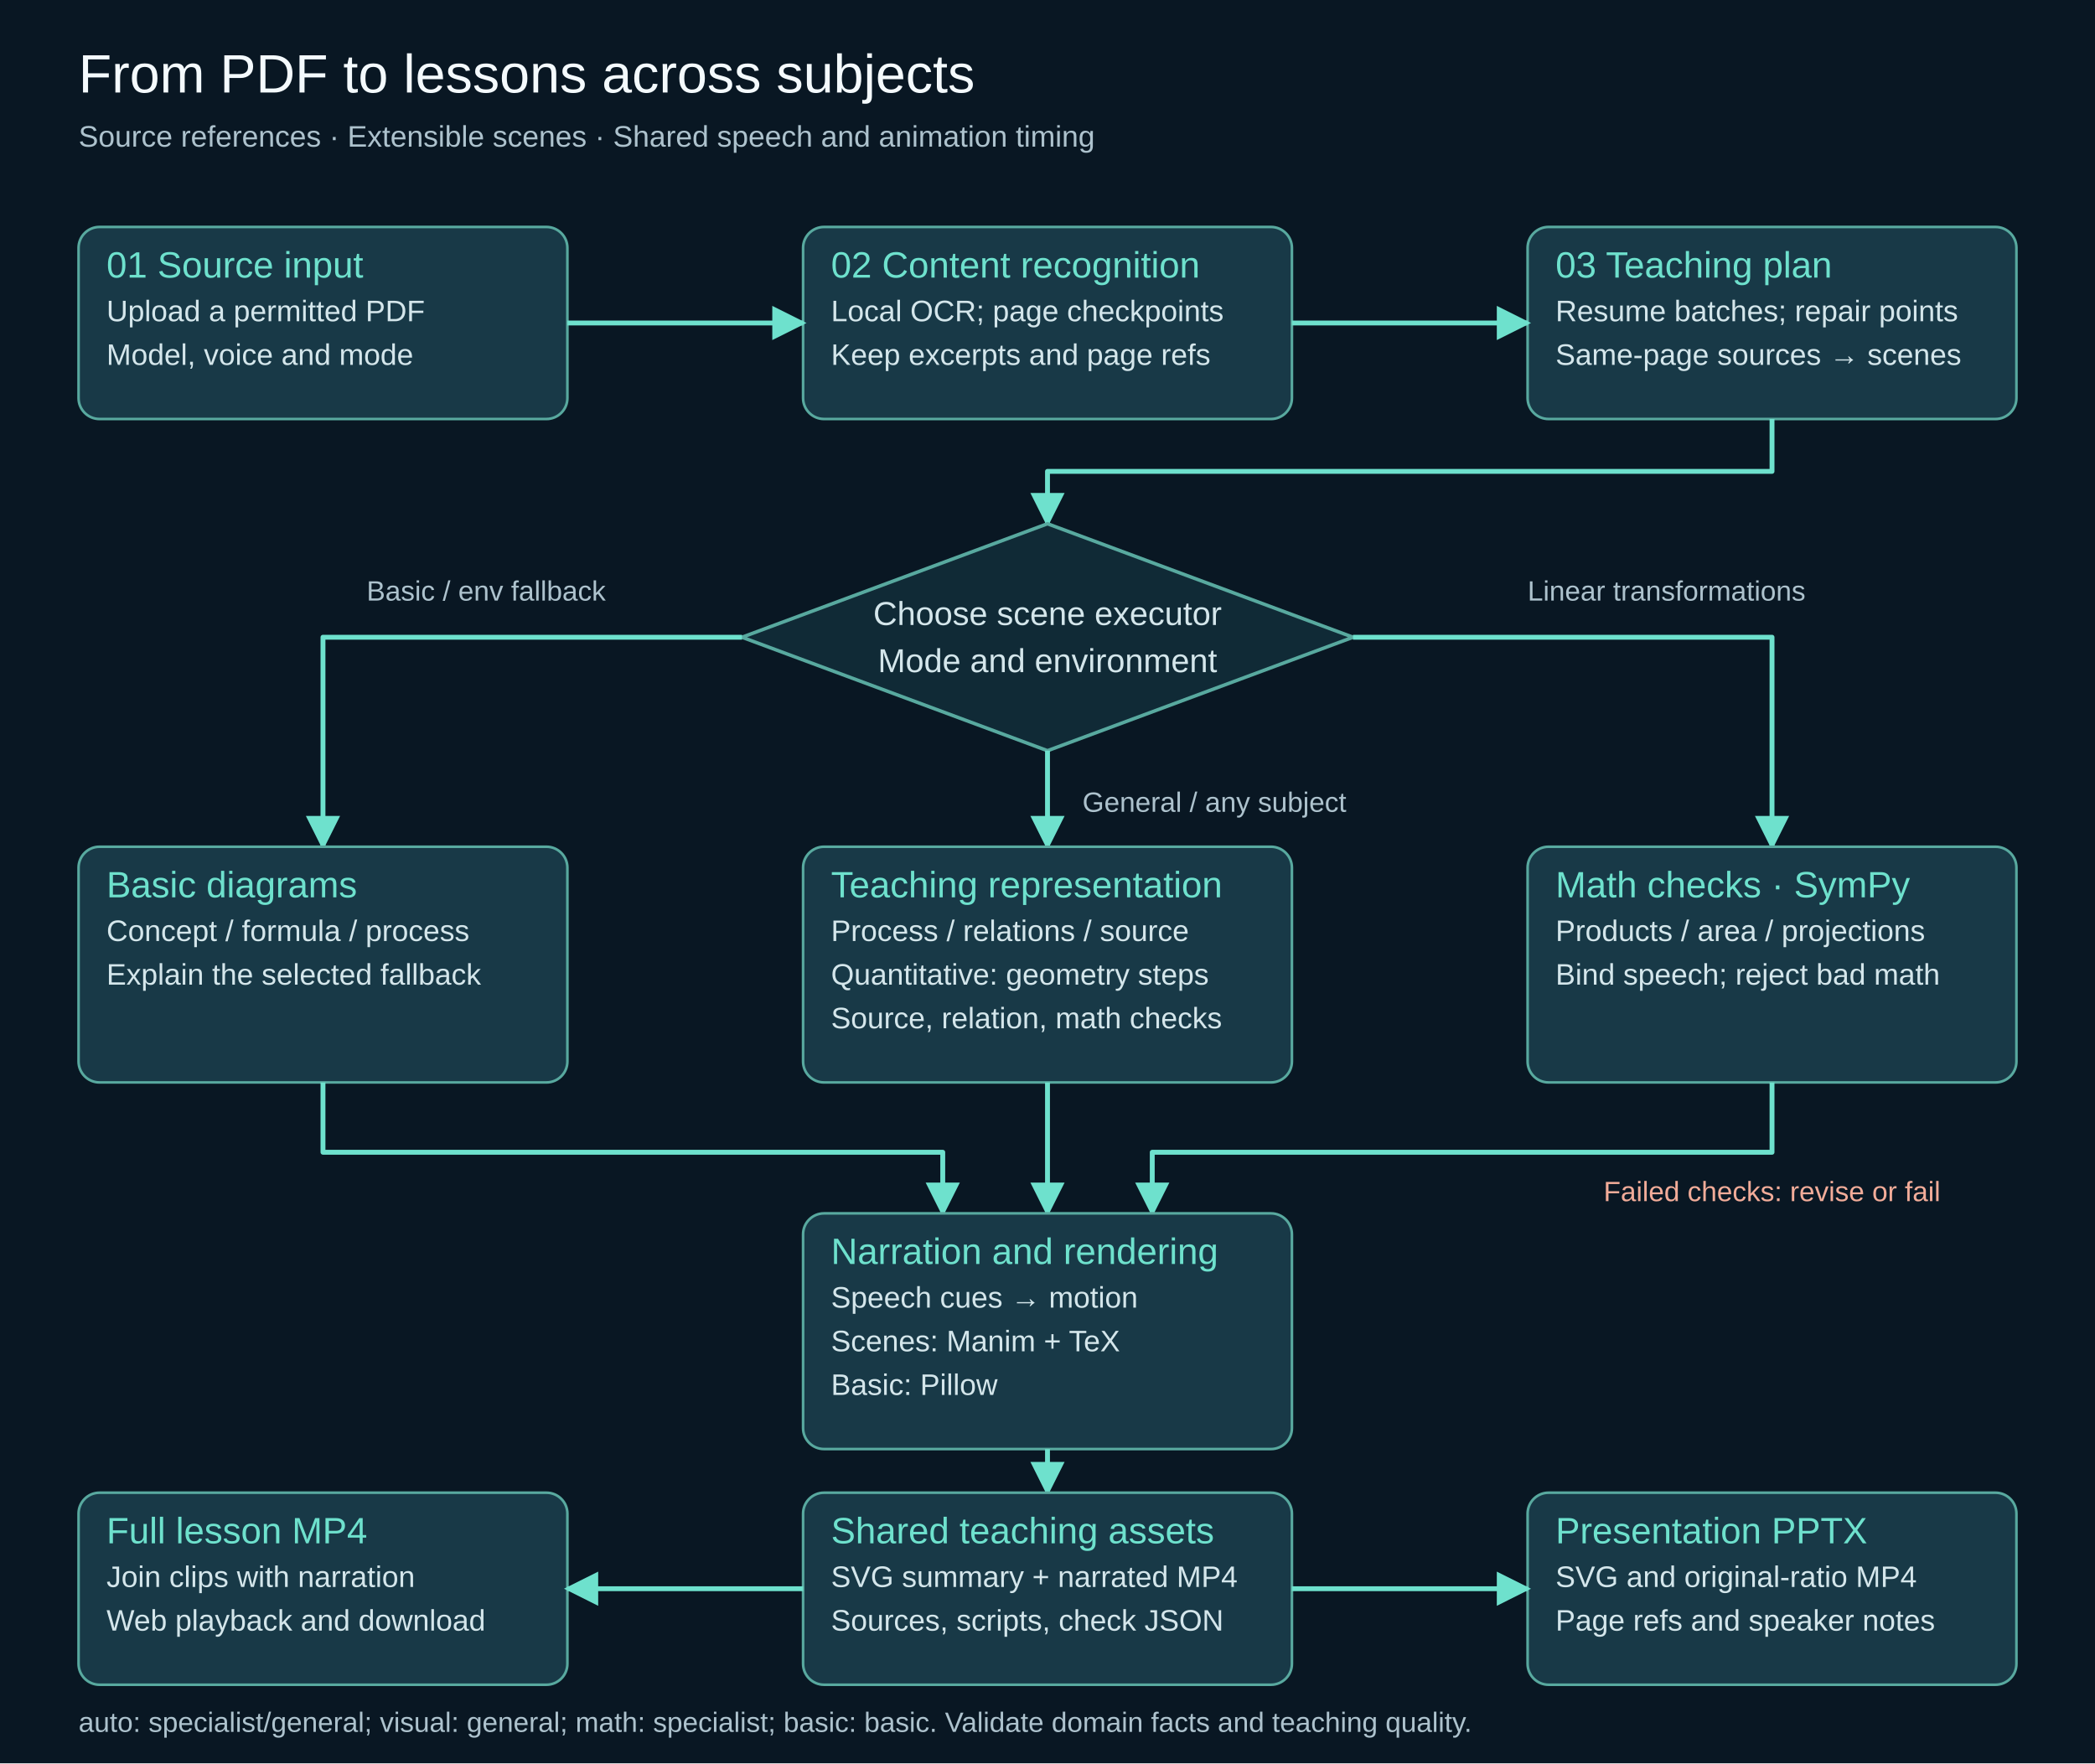
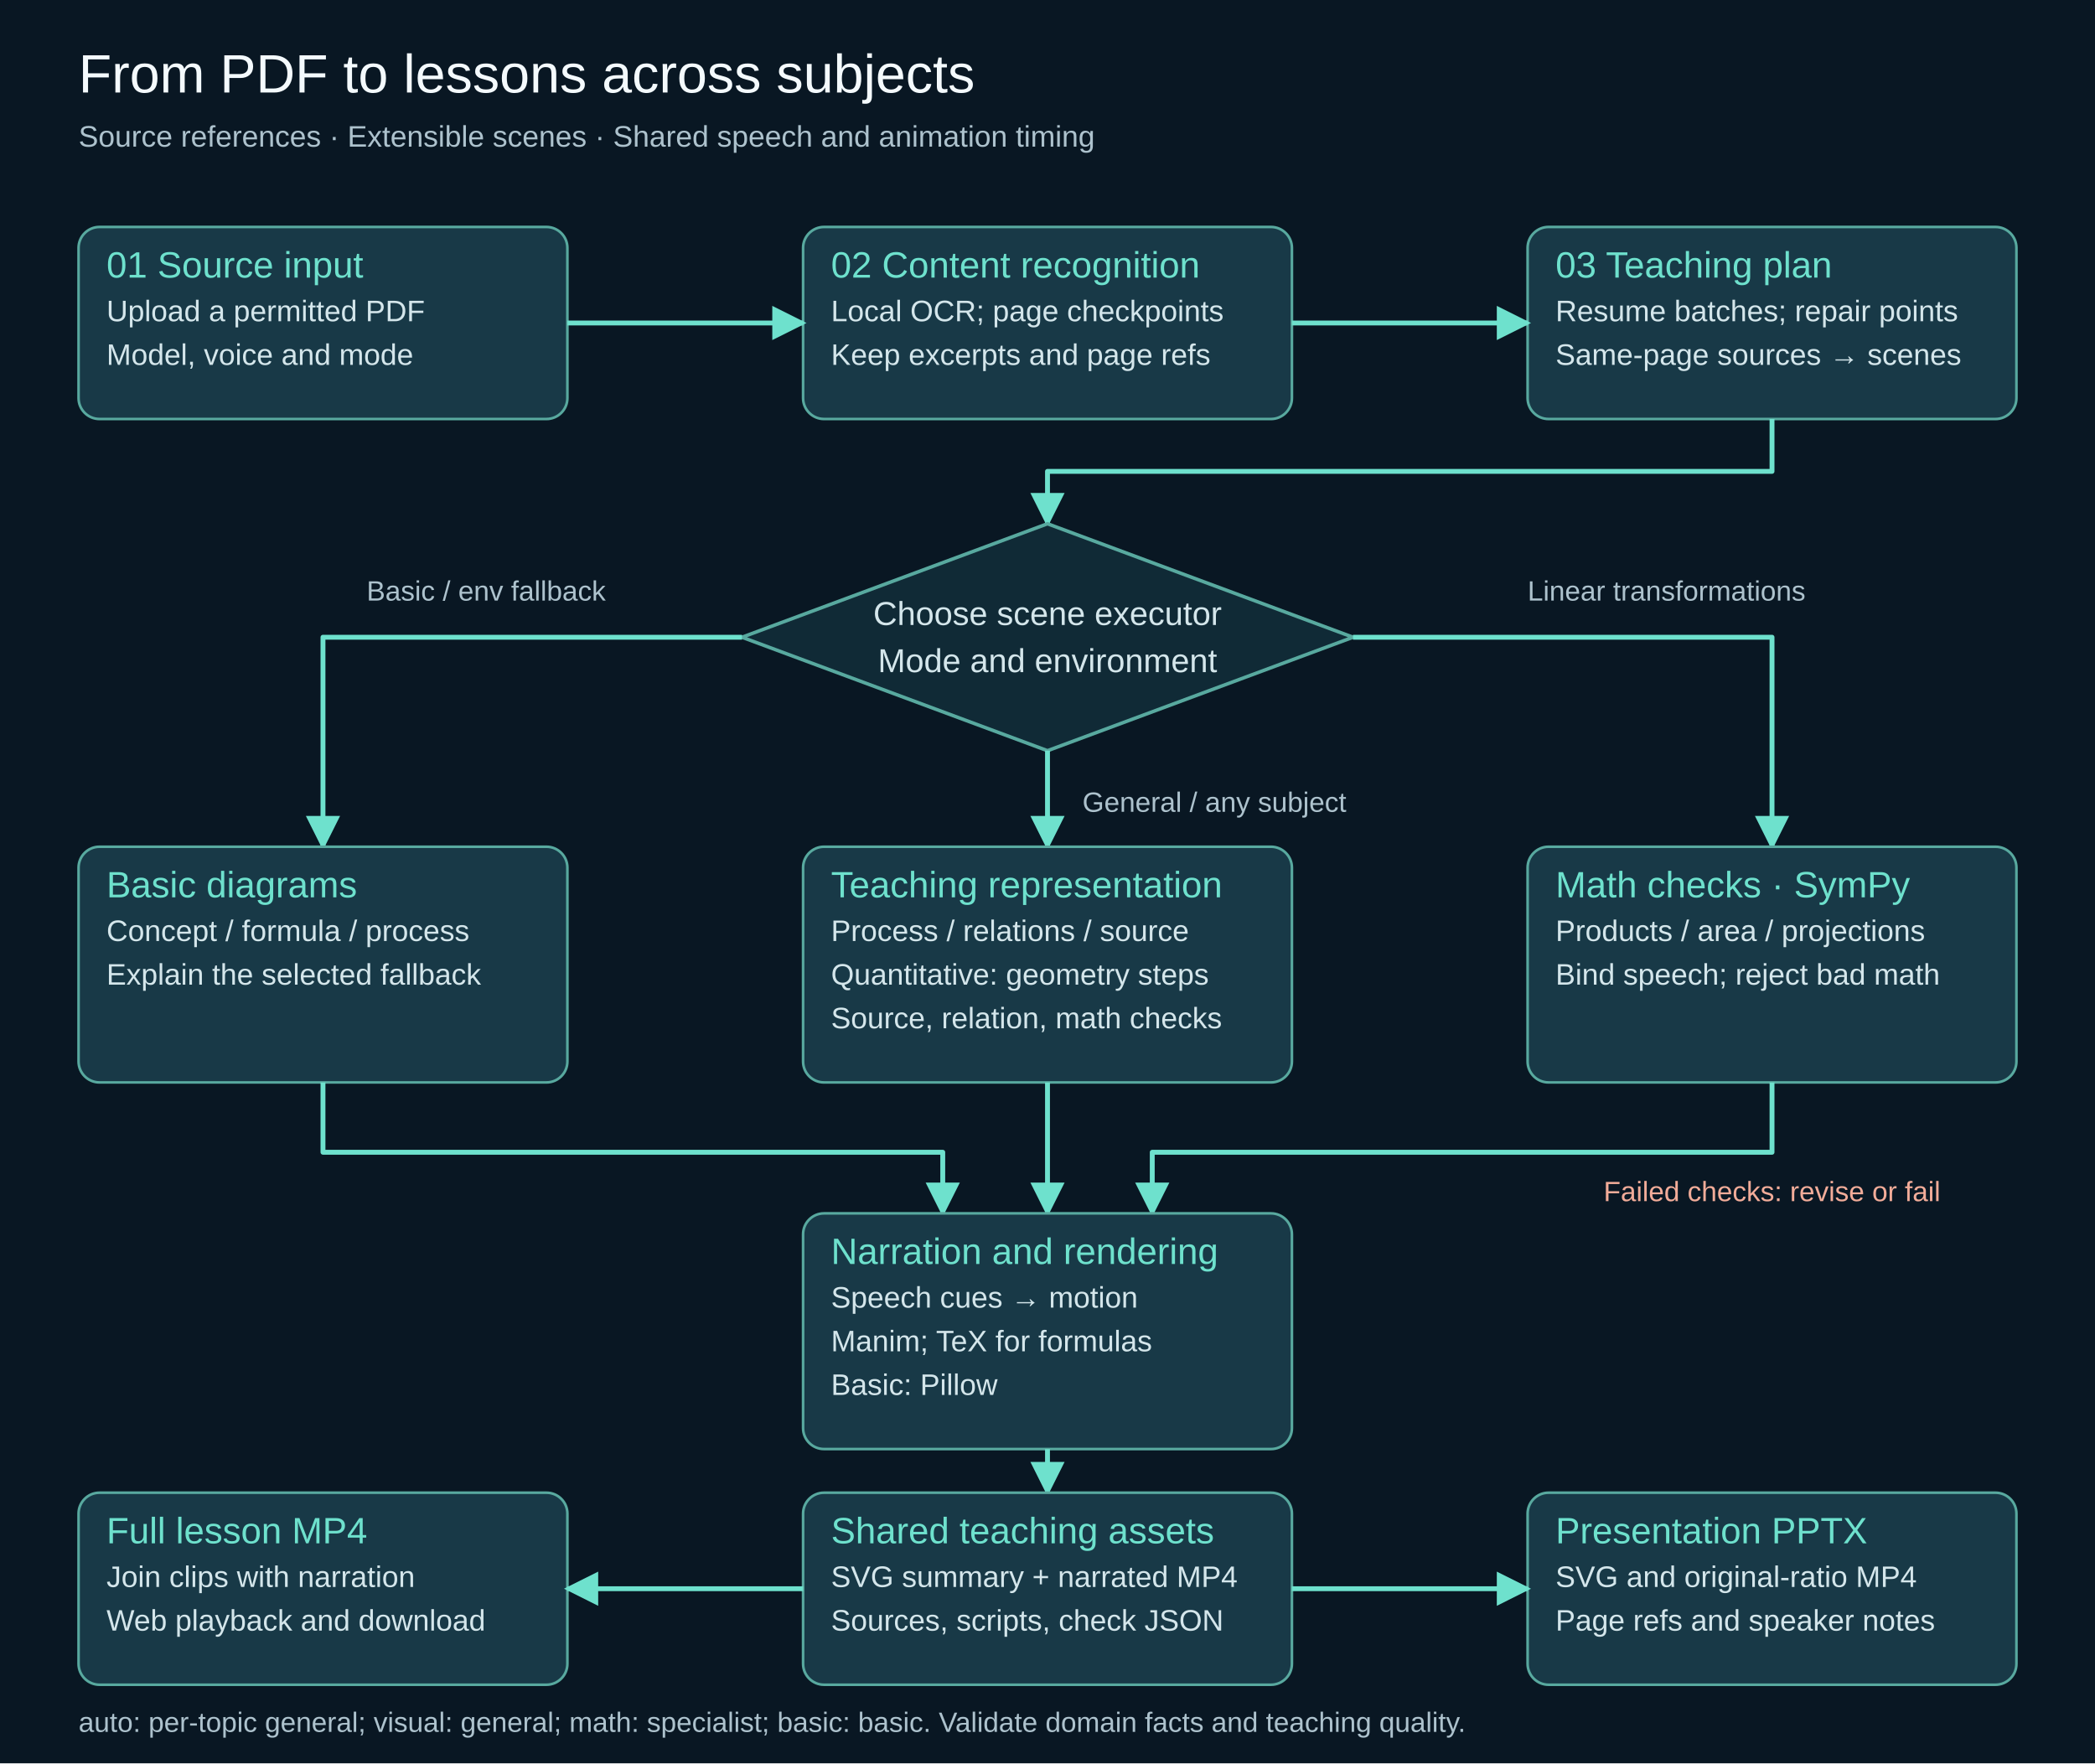
<svg xmlns="http://www.w3.org/2000/svg" width="1200" height="1010" viewBox="0 0 1200 1010" role="img" aria-labelledby="title desc">
  <defs>
    <marker id="arrow" viewBox="0 0 10 10" refX="9" refY="5" markerWidth="7" markerHeight="7" orient="auto">
      <path d="M 0 0 L 10 5 L 0 10 Z" fill="#6EE1CD" />
    </marker>
  </defs>
  <rect width="1200" height="1010" fill="#091723" />
  <text x="45" y="53" fill="#F4FAFD" font-family="Microsoft YaHei,Arial,sans-serif" font-size="31" text-anchor="start">From PDF to lessons across subjects</text>
  <text x="45" y="84" fill="#ADC2CD" font-family="Microsoft YaHei,Arial,sans-serif" font-size="17" text-anchor="start">Source references · Extensible scenes · Shared speech and animation timing</text>
  <rect x="45" y="130" width="280" height="110" rx="12" fill="#183947" stroke="#58A99F" stroke-width="1.5" />
  <text x="61" y="159" fill="#6EE1CD" font-family="Microsoft YaHei,Arial,sans-serif" font-size="21" text-anchor="start">01 Source input</text>
  <text x="61" y="184" fill="#D4E6EB" font-family="Microsoft YaHei,Arial,sans-serif" font-size="17" text-anchor="start">Upload a permitted PDF</text>
  <text x="61" y="209" fill="#D4E6EB" font-family="Microsoft YaHei,Arial,sans-serif" font-size="17" text-anchor="start">Model, voice and mode</text>
  <rect x="460" y="130" width="280" height="110" rx="12" fill="#183947" stroke="#58A99F" stroke-width="1.5" />
  <text x="476" y="159" fill="#6EE1CD" font-family="Microsoft YaHei,Arial,sans-serif" font-size="21" text-anchor="start">02 Content recognition</text>
  <text x="476" y="184" fill="#D4E6EB" font-family="Microsoft YaHei,Arial,sans-serif" font-size="17" text-anchor="start">Local OCR; page checkpoints</text>
  <text x="476" y="209" fill="#D4E6EB" font-family="Microsoft YaHei,Arial,sans-serif" font-size="17" text-anchor="start">Keep excerpts and page refs</text>
  <rect x="875" y="130" width="280" height="110" rx="12" fill="#183947" stroke="#58A99F" stroke-width="1.5" />
  <text x="891" y="159" fill="#6EE1CD" font-family="Microsoft YaHei,Arial,sans-serif" font-size="21" text-anchor="start">03 Teaching plan</text>
  <text x="891" y="184" fill="#D4E6EB" font-family="Microsoft YaHei,Arial,sans-serif" font-size="17" text-anchor="start">Resume batches; repair points</text>
  <text x="891" y="209" fill="#D4E6EB" font-family="Microsoft YaHei,Arial,sans-serif" font-size="17" text-anchor="start">Same-page sources → scenes</text>
  <path d="M 325 185 H 460" fill="none" stroke="#6EE1CD" stroke-width="2.8" stroke-linejoin="round" marker-end="url(#arrow)" />
  <path d="M 740 185 H 875" fill="none" stroke="#6EE1CD" stroke-width="2.8" stroke-linejoin="round" marker-end="url(#arrow)" />
  <path d="M 1015 240 V 270 H 600 V 300" fill="none" stroke="#6EE1CD" stroke-width="2.8" stroke-linejoin="round" marker-end="url(#arrow)" />
  <path d="M 600 300 L 775 365 L 600 430 L 425 365 Z" fill="#102A36" stroke="#58A99F" stroke-width="2" />
  <text x="600" y="358" fill="#D4E6EB" font-family="Microsoft YaHei,Arial,sans-serif" font-size="19" text-anchor="middle">Choose scene executor</text>
  <text x="600" y="385" fill="#D4E6EB" font-family="Microsoft YaHei,Arial,sans-serif" font-size="19" text-anchor="middle">Mode and environment</text>
  <path d="M 425 365 H 185 V 485" fill="none" stroke="#6EE1CD" stroke-width="2.8" stroke-linejoin="round" marker-end="url(#arrow)" />
  <text x="210" y="344" fill="#ADC2CD" font-family="Microsoft YaHei,Arial,sans-serif" font-size="16" text-anchor="start">Basic / env fallback</text>
  <path d="M 775 365 H 1015 V 485" fill="none" stroke="#6EE1CD" stroke-width="2.8" stroke-linejoin="round" marker-end="url(#arrow)" />
  <text x="875" y="344" fill="#ADC2CD" font-family="Microsoft YaHei,Arial,sans-serif" font-size="16" text-anchor="start">Linear transformations</text>
  <path d="M 600 430 V 485" fill="none" stroke="#6EE1CD" stroke-width="2.8" stroke-linejoin="round" marker-end="url(#arrow)" />
  <text x="620" y="465" fill="#ADC2CD" font-family="Microsoft YaHei,Arial,sans-serif" font-size="16" text-anchor="start">General / any subject</text>
  <rect x="45" y="485" width="280" height="135" rx="12" fill="#183947" stroke="#58A99F" stroke-width="1.5" />
  <text x="61" y="514" fill="#6EE1CD" font-family="Microsoft YaHei,Arial,sans-serif" font-size="21" text-anchor="start">Basic diagrams</text>
  <text x="61" y="539" fill="#D4E6EB" font-family="Microsoft YaHei,Arial,sans-serif" font-size="17" text-anchor="start">Concept / formula / process</text>
  <text x="61" y="564" fill="#D4E6EB" font-family="Microsoft YaHei,Arial,sans-serif" font-size="17" text-anchor="start">Explain the selected fallback</text>
  <rect x="875" y="485" width="280" height="135" rx="12" fill="#183947" stroke="#58A99F" stroke-width="1.5" />
  <text x="891" y="514" fill="#6EE1CD" font-family="Microsoft YaHei,Arial,sans-serif" font-size="21" text-anchor="start">Math checks · SymPy</text>
  <text x="891" y="539" fill="#D4E6EB" font-family="Microsoft YaHei,Arial,sans-serif" font-size="17" text-anchor="start">Products / area / projections</text>
  <text x="891" y="564" fill="#D4E6EB" font-family="Microsoft YaHei,Arial,sans-serif" font-size="17" text-anchor="start">Bind speech; reject bad math</text>
  <rect x="460" y="485" width="280" height="135" rx="12" fill="#183947" stroke="#58A99F" stroke-width="1.5" />
  <text x="476" y="514" fill="#6EE1CD" font-family="Microsoft YaHei,Arial,sans-serif" font-size="21" text-anchor="start">Teaching representation</text>
  <text x="476" y="539" fill="#D4E6EB" font-family="Microsoft YaHei,Arial,sans-serif" font-size="17" text-anchor="start">Process / relations / source</text>
  <text x="476" y="564" fill="#D4E6EB" font-family="Microsoft YaHei,Arial,sans-serif" font-size="17" text-anchor="start">Quantitative: geometry steps</text>
  <text x="476" y="589" fill="#D4E6EB" font-family="Microsoft YaHei,Arial,sans-serif" font-size="17" text-anchor="start">Source, relation, math checks</text>
  <path d="M 185 620 V 660 H 540 V 695" fill="none" stroke="#6EE1CD" stroke-width="2.8" stroke-linejoin="round" marker-end="url(#arrow)" />
  <path d="M 1015 620 V 660 H 660 V 695" fill="none" stroke="#6EE1CD" stroke-width="2.8" stroke-linejoin="round" marker-end="url(#arrow)" />
  <path d="M 600 620 V 695" fill="none" stroke="#6EE1CD" stroke-width="2.8" stroke-linejoin="round" marker-end="url(#arrow)" />
  <rect x="460" y="695" width="280" height="135" rx="12" fill="#183947" stroke="#58A99F" stroke-width="1.5" />
  <text x="476" y="724" fill="#6EE1CD" font-family="Microsoft YaHei,Arial,sans-serif" font-size="21" text-anchor="start">Narration and rendering</text>
  <text x="476" y="749" fill="#D4E6EB" font-family="Microsoft YaHei,Arial,sans-serif" font-size="17" text-anchor="start">Speech cues → motion</text>
-   <text x="476" y="774" fill="#D4E6EB" font-family="Microsoft YaHei,Arial,sans-serif" font-size="17" text-anchor="start">Scenes: Manim + TeX</text>
+   <text x="476" y="774" fill="#D4E6EB" font-family="Microsoft YaHei,Arial,sans-serif" font-size="17" text-anchor="start">Manim; TeX for formulas</text>
  <text x="476" y="799" fill="#D4E6EB" font-family="Microsoft YaHei,Arial,sans-serif" font-size="17" text-anchor="start">Basic: Pillow</text>
  <text x="1015" y="688" fill="#F2AC99" font-family="Microsoft YaHei,Arial,sans-serif" font-size="16" text-anchor="middle">Failed checks: revise or fail</text>
  <path d="M 600 830 V 855" fill="none" stroke="#6EE1CD" stroke-width="2.8" stroke-linejoin="round" marker-end="url(#arrow)" />
  <rect x="460" y="855" width="280" height="110" rx="12" fill="#183947" stroke="#58A99F" stroke-width="1.5" />
  <text x="476" y="884" fill="#6EE1CD" font-family="Microsoft YaHei,Arial,sans-serif" font-size="21" text-anchor="start">Shared teaching assets</text>
  <text x="476" y="909" fill="#D4E6EB" font-family="Microsoft YaHei,Arial,sans-serif" font-size="17" text-anchor="start">SVG summary + narrated MP4</text>
  <text x="476" y="934" fill="#D4E6EB" font-family="Microsoft YaHei,Arial,sans-serif" font-size="17" text-anchor="start">Sources, scripts, check JSON</text>
  <rect x="45" y="855" width="280" height="110" rx="12" fill="#183947" stroke="#58A99F" stroke-width="1.5" />
  <text x="61" y="884" fill="#6EE1CD" font-family="Microsoft YaHei,Arial,sans-serif" font-size="21" text-anchor="start">Full lesson MP4</text>
  <text x="61" y="909" fill="#D4E6EB" font-family="Microsoft YaHei,Arial,sans-serif" font-size="17" text-anchor="start">Join clips with narration</text>
  <text x="61" y="934" fill="#D4E6EB" font-family="Microsoft YaHei,Arial,sans-serif" font-size="17" text-anchor="start">Web playback and download</text>
  <rect x="875" y="855" width="280" height="110" rx="12" fill="#183947" stroke="#58A99F" stroke-width="1.5" />
  <text x="891" y="884" fill="#6EE1CD" font-family="Microsoft YaHei,Arial,sans-serif" font-size="21" text-anchor="start">Presentation PPTX</text>
  <text x="891" y="909" fill="#D4E6EB" font-family="Microsoft YaHei,Arial,sans-serif" font-size="17" text-anchor="start">SVG and original-ratio MP4</text>
  <text x="891" y="934" fill="#D4E6EB" font-family="Microsoft YaHei,Arial,sans-serif" font-size="17" text-anchor="start">Page refs and speaker notes</text>
  <path d="M 460 910 H 325" fill="none" stroke="#6EE1CD" stroke-width="2.8" stroke-linejoin="round" marker-end="url(#arrow)" />
  <path d="M 740 910 H 875" fill="none" stroke="#6EE1CD" stroke-width="2.8" stroke-linejoin="round" marker-end="url(#arrow)" />
-   <text x="45" y="992" fill="#ADC2CD" font-family="Microsoft YaHei,Arial,sans-serif" font-size="16" text-anchor="start">auto: specialist/general; visual: general; math: specialist; basic: basic. Validate domain facts and teaching quality.</text>
+   <text x="45" y="992" fill="#ADC2CD" font-family="Microsoft YaHei,Arial,sans-serif" font-size="16" text-anchor="start">auto: per-topic general; visual: general; math: specialist; basic: basic. Validate domain facts and teaching quality.</text>
</svg>
